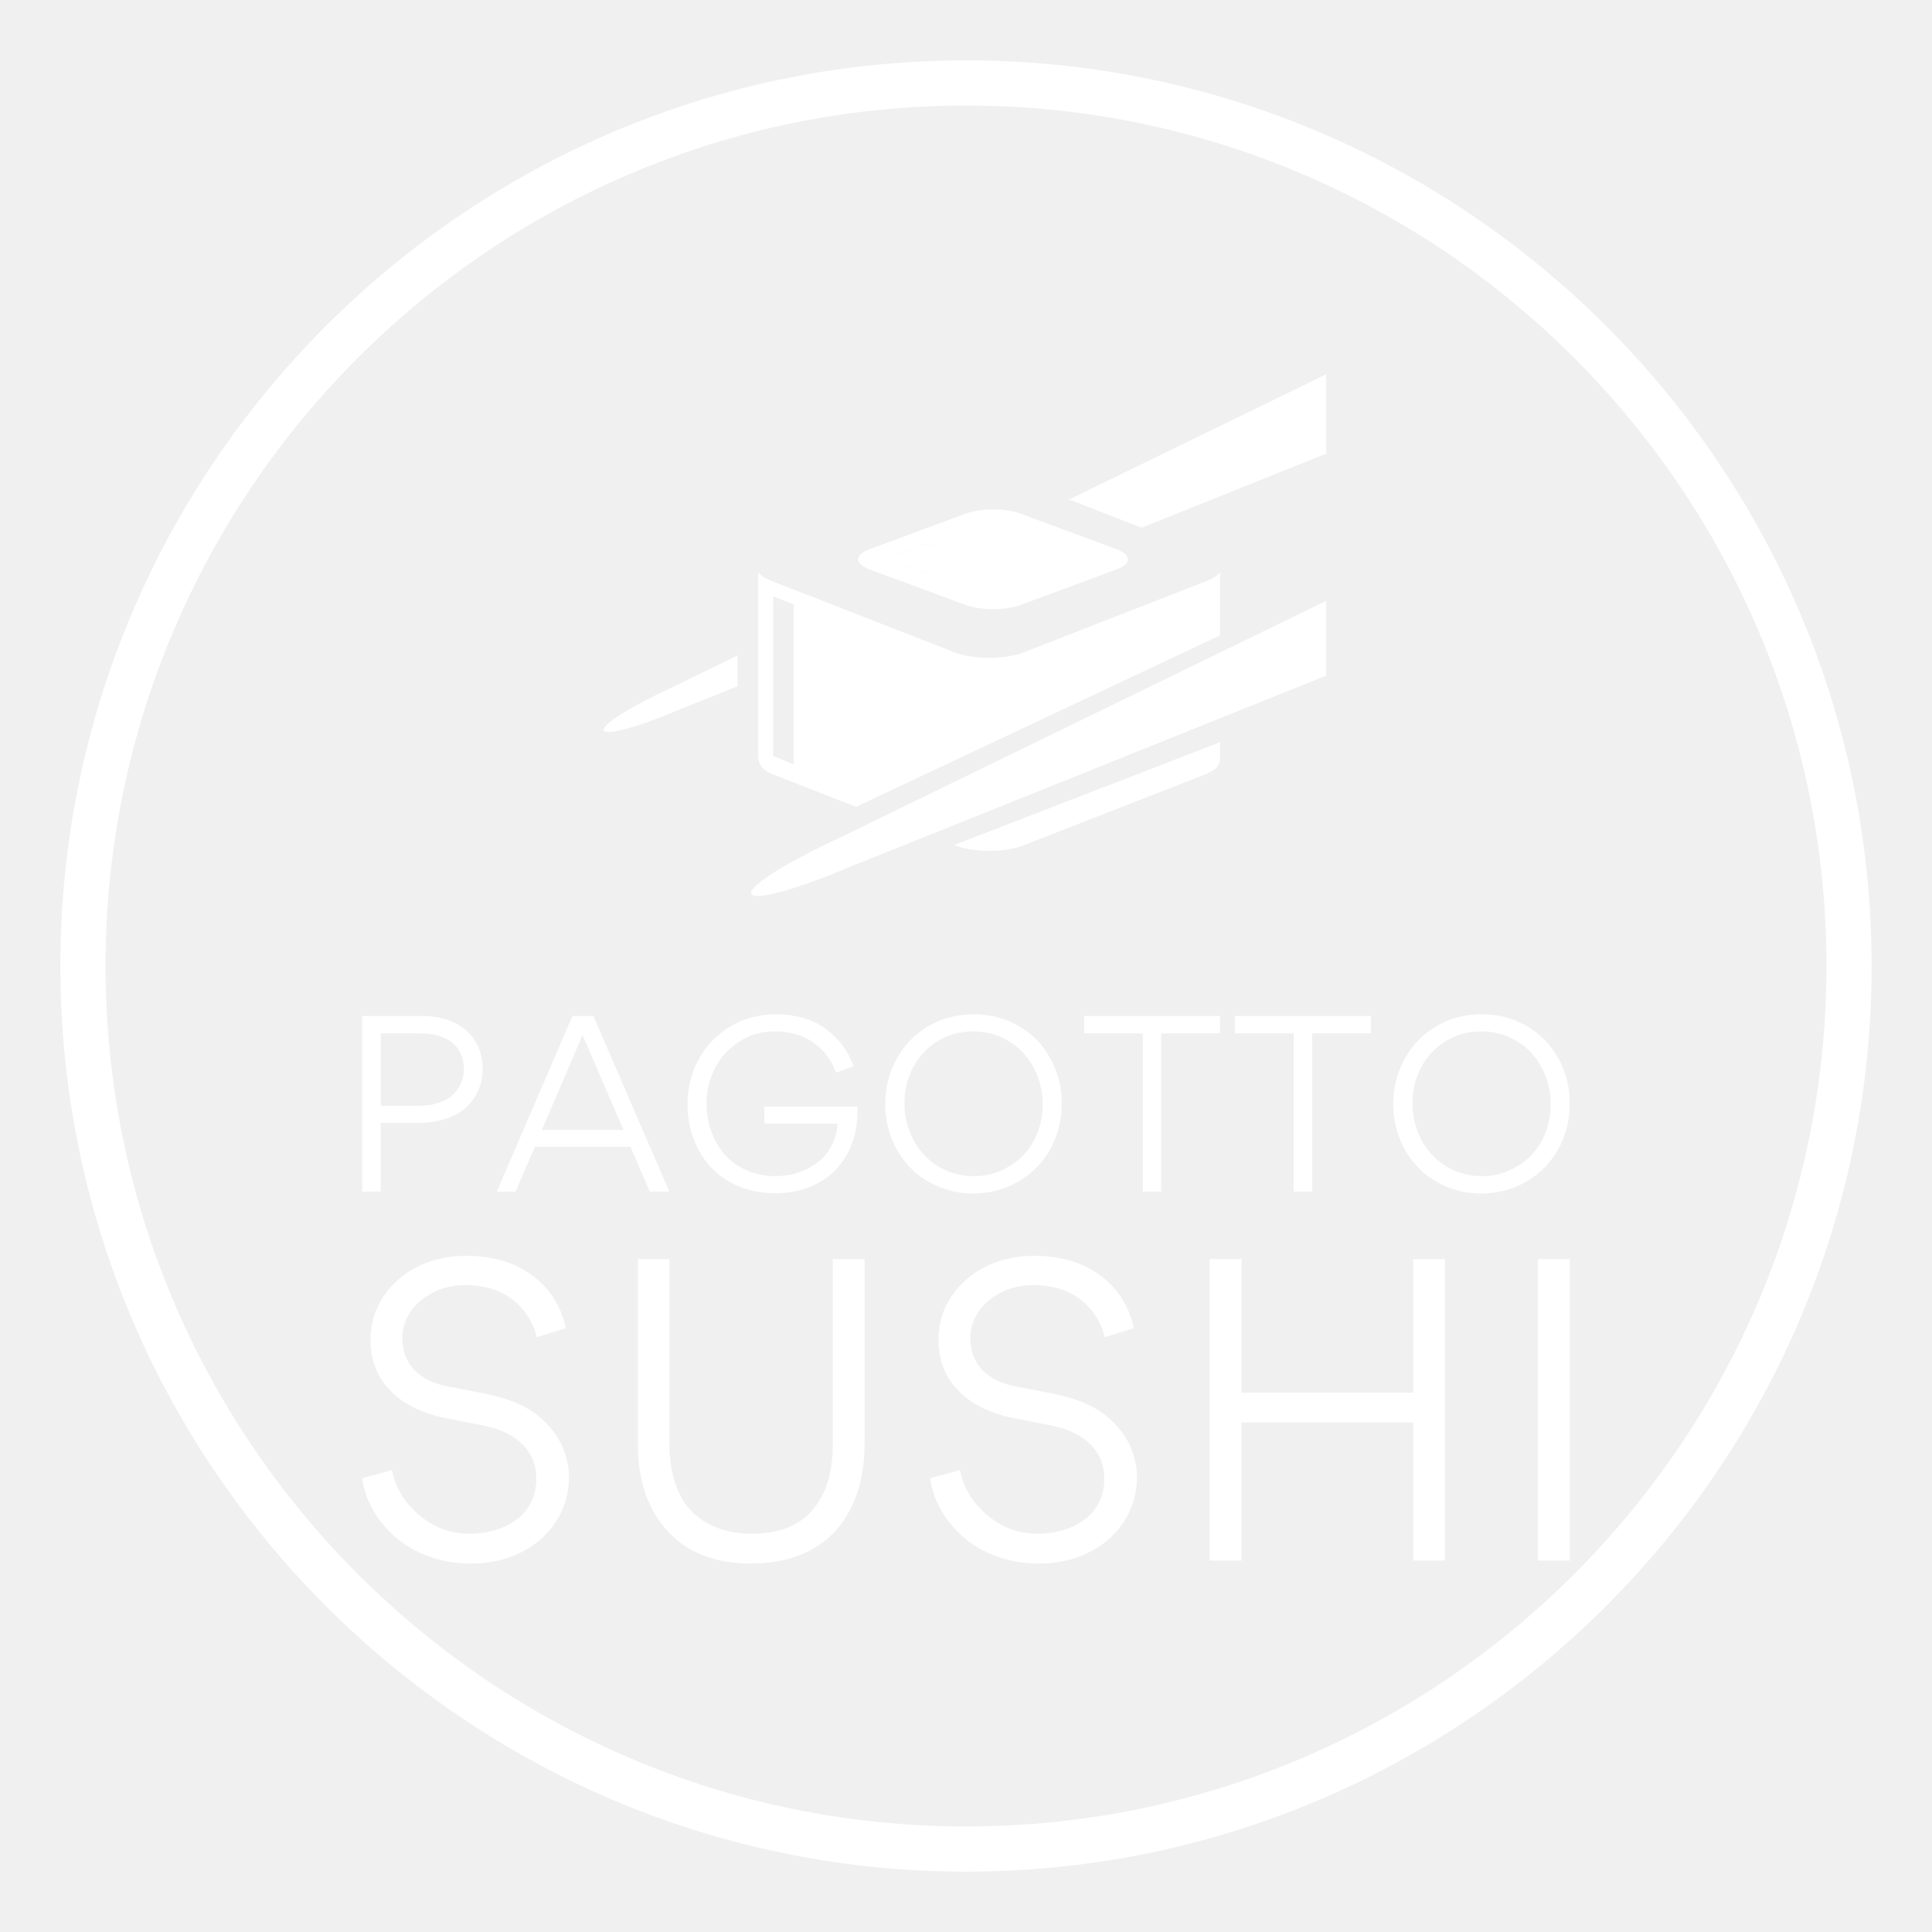
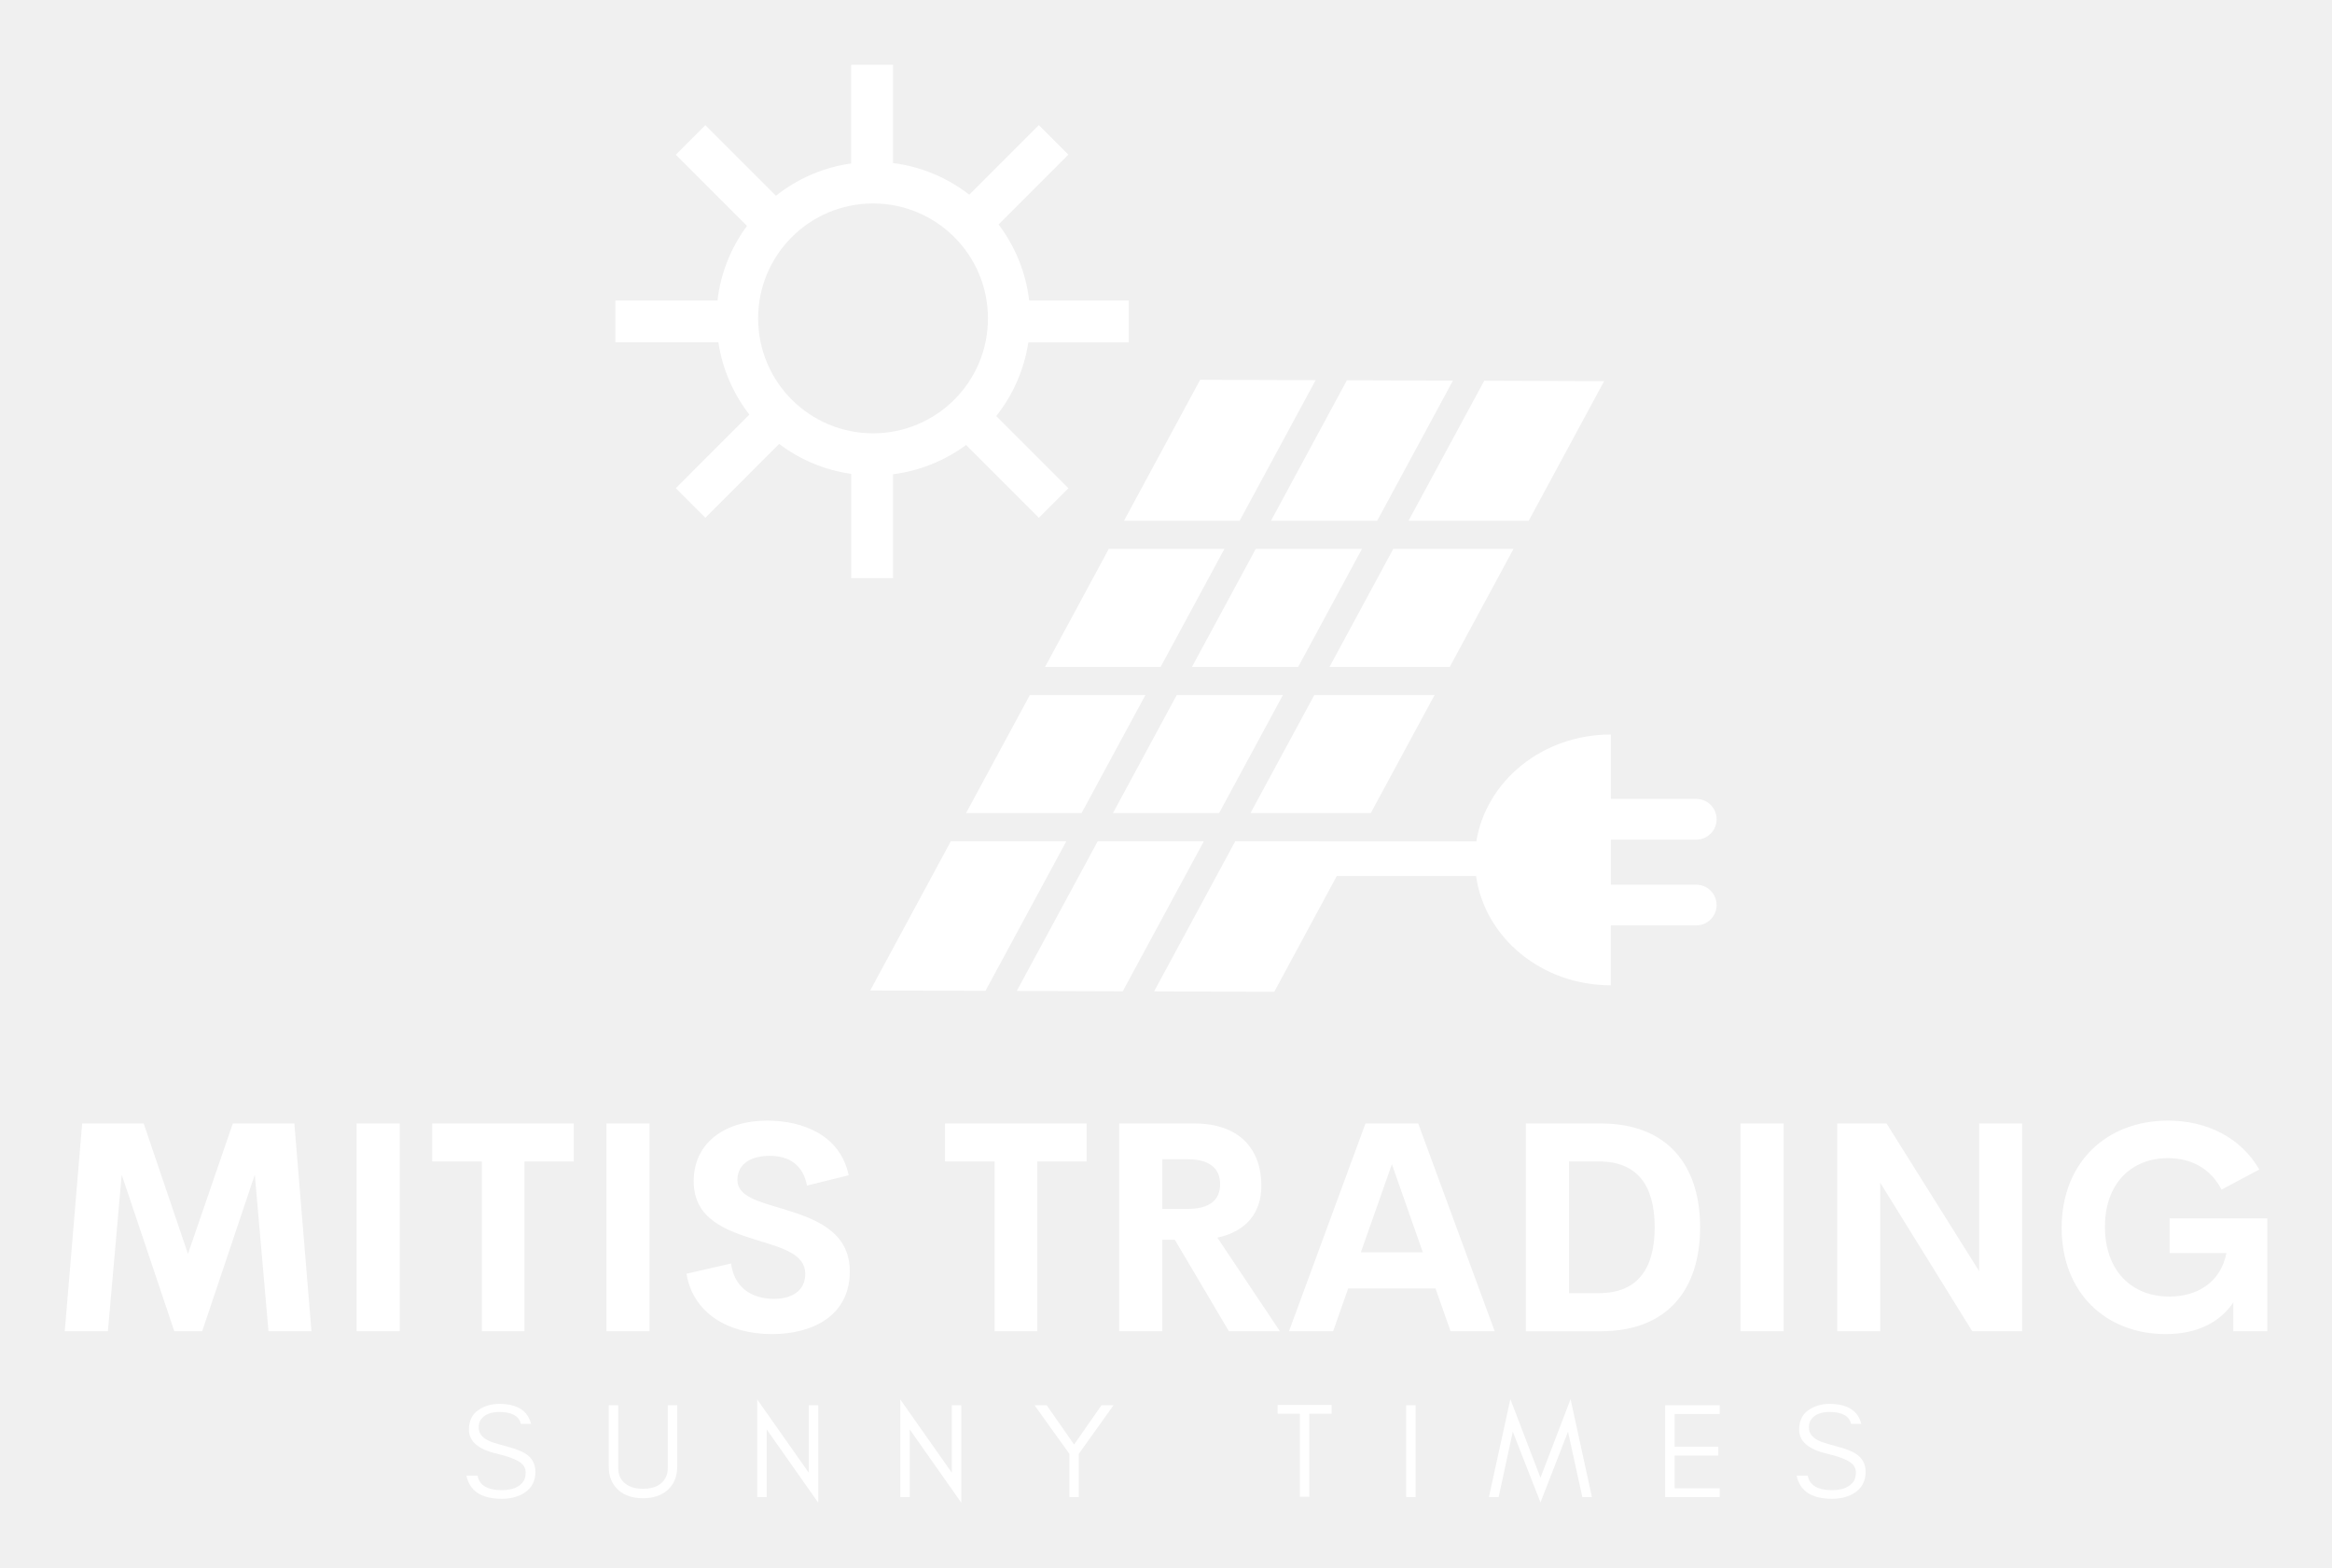
- <svg xmlns="http://www.w3.org/2000/svg" version="1.1" width="3200" height="3200" viewBox="0 0 3200 3200">
-   <g transform="scale(10) translate(10, 10)">
-     <defs id="SvgjsDefs1353" />
-     <g id="SvgjsG1354" featureKey="rootContainer" transform="matrix(1.4962,0,0,1.4962,0,0)" fill="#fff">
-       <path d="M100.254 0C44.974 0 0 44.974 0 100.254s44.974 100.254 100.254 100.254c55.28 0 100.254-44.974 100.254-100.254S155.534 0 100.254 0zm0 195.508C47.731 195.508 5 152.777 5 100.254S47.731 5 100.254 5s95.254 42.73 95.254 95.254-42.731 95.254-95.254 95.254z" />
-     </g>
-     <g id="SvgjsG1355" featureKey="symbolFeature-0" transform="matrix(1.198784,0,0,1.198784,89.77956,30.5106)" fill="#fff">
+ <svg xmlns="http://www.w3.org/2000/svg" version="1.1" width="3176.471" height="2135.135" viewBox="0 0 3176.471 2135.135">
+   <g transform="scale(8.823529) translate(10, 10)">
+     <defs id="SvgjsDefs7559">
+       <linearGradient id="SvgjsLinearGradient7566">
+         <stop id="SvgjsStop7567" stop-color="#b88746" offset="0" />
+         <stop id="SvgjsStop7568" stop-color="#fdf5a6" offset="1" />
+       </linearGradient>
+       <linearGradient id="SvgjsLinearGradient7569">
+         <stop id="SvgjsStop7570" stop-color="#b88746" offset="0" />
+         <stop id="SvgjsStop7571" stop-color="#fdf5a6" offset="1" />
+       </linearGradient>
+       <linearGradient id="SvgjsLinearGradient7572">
+         <stop id="SvgjsStop7573" stop-color="#b88746" offset="0" />
+         <stop id="SvgjsStop7574" stop-color="#fdf5a6" offset="1" />
+       </linearGradient>
+     </defs>
+     <g id="SvgjsG7560" featureKey="JQyOZB-0" transform="matrix(3.375896,0,0,3.375896,85,-12.43343)" fill="#fff">
      <g>
-         <path d="M40.154,43.807l3.909,1.446c0.605,0.225,1.592,0.225,2.197,0l3.91-1.446c0.605-0.223,0.605-0.589,0-0.812   l-3.91-1.448c-0.605-0.222-1.593-0.222-2.197,0l-3.909,1.448C39.55,43.218,39.55,43.584,40.154,43.807z" />
-         <path d="M33.27,81.744c0,0,0,0,0.585-0.258c-0.585,0.258-1.158,0.52-1.72,0.779c-1.251,0.582-2.441,1.161-3.547,1.729   c-5.04,2.582-8.376,4.896-8.016,5.71c0.361,0.812,4.316-0.104,9.612-2.11c1.165-0.438,2.392-0.931,3.661-1.469   c0.572-0.242,1.152-0.492,1.735-0.752c-0.583,0.26-0.583,0.26-0.583,0.26c-0.635,0.271,1.118-0.421,3.892-1.533L100,59.559V49.223   L37.024,79.887C34.332,81.199,32.645,82.033,33.27,81.744z" />
-         <path d="M48.65,82.99c2.642,1.033,6.923,1.033,9.563,0l24.975-9.746c1.435-0.561,2.096-1.211,2.142-2.066v0.081l0.008-2.505   L48.584,82.965L48.65,82.99z" />
-         <path d="M72.379,31.374c-2.021,0.986-5.332,2.597-7.355,3.582l-0.537,0.263l9.998,3.903c0.406-0.162,0.789-0.317,1.134-0.454   L100,28.876v-10.95L72.379,31.374z" />
-         <path d="M9.76,61.128c0,0,0,0,0.441-0.192c-0.441,0.192-0.873,0.392-1.297,0.588c-0.94,0.436-1.836,0.873-2.669,1.3   c-3.792,1.944-6.303,3.684-6.031,4.298c0.272,0.613,3.249-0.079,7.233-1.588c0.876-0.33,1.8-0.7,2.755-1.106   c0.43-0.183,0.866-0.37,1.306-0.565c-0.44,0.195-0.44,0.195-0.44,0.195c-0.477,0.205,0.843-0.314,2.931-1.154l4.684-1.881v-4.254   l-6.09,2.963C10.56,60.717,9.289,61.348,9.76,61.128z" />
-         <path d="M36.887,44.873l4.417,1.635l7.7,2.848l1.221,0.453c2.062,0.763,5.439,0.763,7.501,0l13.338-4.936   c2.058-0.764,2.058-2.013-0.004-2.776l-2.074-0.768l-9.688-3.584l-1.573-0.583c-2.062-0.764-5.438-0.764-7.5,0l-13.337,4.937   C34.825,42.861,34.825,44.11,36.887,44.873z M40.154,42.995l3.909-1.448c0.604-0.222,1.592-0.222,2.197,0l3.91,1.448   c0.605,0.223,0.605,0.589,0,0.812l-3.91,1.446c-0.605,0.225-1.592,0.225-2.197,0l-3.909-1.446   C39.55,43.584,39.55,43.218,40.154,42.995z" />
-         <path d="M23.677,73.244L35.04,77.68l4.745-2.234l45.551-21.456v-8.741c-0.301,0.438-0.886,0.854-1.771,1.198l-25.291,9.869   c-2.672,1.045-7.008,1.045-9.685,0l-8.583-3.349l-6.647-2.595l-10.064-3.925c-0.881-0.346-1.468-0.762-1.767-1.2v10.888v4.252   v10.503C21.598,71.764,22.036,72.605,23.677,73.244z M23.598,48.603l2.812,1.113V71.82l-2.812-1.168V48.603z" />
+         <path d="M23.476,16.375v-1.911h-4.555c-0.15-1.298-0.651-2.487-1.397-3.478l3.19-3.193l-1.35-1.35l-3.182,3.18   c-0.99-0.768-2.185-1.282-3.488-1.446V3.683h-1.912v4.512c-1.289,0.183-2.466,0.704-3.44,1.479L4.114,6.444L2.762,7.797   l3.256,3.253c-0.722,0.98-1.203,2.145-1.35,3.414H0v1.911h4.708c0.188,1.233,0.688,2.362,1.419,3.305l-3.364,3.365l1.351,1.352   l3.374-3.375c0.946,0.711,2.071,1.195,3.295,1.369v4.769h1.912v-4.751c1.24-0.157,2.378-0.631,3.341-1.338l3.328,3.328l1.351-1.352   l-3.299-3.3c0.759-0.957,1.275-2.109,1.467-3.37H23.476L23.476,16.375z M11.782,20.536c-2.902,0-5.255-2.352-5.255-5.257   c0-2.901,2.352-5.254,5.255-5.254c2.903,0,5.255,2.353,5.255,5.254C17.038,18.184,14.685,20.536,11.782,20.536z" />
+       </g>
+       <g>
+         <g>
+           <polygon points="27.85,25.821 22.563,25.821 19.648,31.218 24.933,31.218   " />
+           <polygon points="34.836,24.533 38.3,18.127 33.451,18.11 29.98,24.533   " />
+           <polygon points="34.14,25.821 29.283,25.821 26.366,31.218 31.223,31.218   " />
+           <polygon points="22.753,37.902 27.607,37.902 30.524,32.506 25.669,32.506   " />
+           <polygon points="22.056,39.19 18.355,46.036 23.201,46.052 26.91,39.19   " />
+           <polygon points="24.236,32.506 18.952,32.506 16.036,37.902 21.318,37.902   " />
+           <polygon points="15.34,39.19 11.653,46.015 16.923,46.031 20.622,39.19   " />
+           <polygon points="37.459,32.506 31.959,32.506 29.042,37.902 34.543,37.902   " />
+           <polygon points="32.021,18.106 26.74,18.088 23.259,24.533 28.547,24.533   " />
+           <polygon points="41.766,24.533 45.214,18.15 39.731,18.131 36.27,24.533   " />
+           <polygon points="41.07,25.821 35.572,25.821 32.655,31.218 38.154,31.218   " />
+           <path d="M49.426,41.178h-3.905v-2.062h3.905c0.515,0,0.931-0.417,0.931-0.931s-0.416-0.931-0.931-0.931h-3.905v-2.944    c-3.132,0-5.699,2.122-6.151,4.885L28.346,39.19l-3.712,6.866l5.495,0.019l2.859-5.294h6.369c0.398,2.812,2.989,4.997,6.163,4.997    v-2.74h3.905c0.515,0,0.931-0.416,0.931-0.93C50.356,41.594,49.94,41.178,49.426,41.178z" />
+         </g>
      </g>
    </g>
-     <g id="SvgjsG1356" featureKey="nameFeature-0" transform="matrix(0.9973968,0,0,0.9973968,45.97052,147.4675)" fill="#fff">
-       <path d="M13.32 28.6 l-6.2 0 l0 11.4 l-3.08 0 l0 -29.16 l9.76 0 c7.12 -0.04 10.24 4.24 10.24 8.76 c0 2.52 -0.96 4.72 -2.68 6.36 c-1.76 1.64 -4.6 2.64 -8.04 2.64 z M13.56 13.72 l-6.44 0 l0 12.04 l6.28 0 c2.6 0 4.64 -0.76 5.8 -1.96 c1.16 -1.16 1.72 -2.6 1.72 -4.12 c0 -2.84 -1.64 -5.96 -7.36 -5.96 z M51.787 40 l-3.2 -7.44 l-15.88 0 l-3.2 7.44 l-3.12 0 l12.56 -29.16 l3.48 0 l12.6 29.16 l-3.24 0 z M47.427 29.76 l-6.8 -15.76 l-6.76 15.76 l13.56 0 z M85.614 19.2 l-2.92 1.04 c-0.36 -1.04 -0.84 -2.12 -2 -3.44 c-0.56 -0.6 -1.2 -1.2 -1.92 -1.68 c-1.44 -1 -3.68 -1.72 -6.12 -1.72 c-2.2 0 -4.16 0.52 -5.92 1.64 s-3.12 2.56 -4.08 4.4 c-0.96 1.8 -1.44 3.76 -1.44 5.92 c0 3.28 1.12 6.32 3.04 8.52 c1.96 2.2 5 3.56 8.44 3.56 c2.6 0 5.08 -0.84 6.96 -2.28 s3.16 -3.76 3.32 -6.44 l-12.16 0 l0 -2.84 l15.44 0 l0 1.12 c0 3.68 -1.32 7 -3.6 9.4 c-2.32 2.4 -5.88 3.88 -10 3.88 c-4.36 0 -8.16 -1.6 -10.64 -4.24 s-3.96 -6.4 -3.96 -10.52 c0 -2.76 0.64 -5.32 1.92 -7.6 s3.04 -4.08 5.28 -5.4 s4.76 -1.96 7.48 -1.96 c3.44 0 6.48 0.96 8.56 2.64 c2.12 1.64 3.52 3.64 4.32 6 z M120.201 25.36 c0 2.76 -0.64 5.28 -1.88 7.56 c-1.28 2.28 -3.04 4.08 -5.28 5.4 c-2.28 1.32 -4.76 2 -7.56 2 c-2.04 0 -3.96 -0.4 -5.8 -1.16 c-1.8 -0.76 -3.36 -1.8 -4.64 -3.16 c-1.28 -1.28 -2.28 -2.84 -3.04 -4.68 c-0.72 -1.84 -1.12 -3.76 -1.12 -5.8 c0 -2.76 0.64 -5.28 1.92 -7.56 c1.24 -2.28 3 -4.12 5.28 -5.44 c2.24 -1.32 4.76 -1.96 7.52 -1.96 c2.04 0 3.96 0.36 5.8 1.12 c1.8 0.8 3.36 1.84 4.64 3.12 c1.28 1.36 2.32 2.92 3.04 4.72 c0.76 1.84 1.12 3.76 1.12 5.84 z M117.041 25.52 c0 -3.28 -1.2 -6.32 -3.2 -8.52 s-5 -3.6 -8.36 -3.6 c-2.16 0 -4.12 0.56 -5.88 1.6 c-1.76 1.12 -3.12 2.56 -4.08 4.36 c-0.96 1.84 -1.44 3.84 -1.44 6 c0 3.24 1.2 6.32 3.2 8.48 c2 2.2 5 3.6 8.32 3.6 c2.16 0 4.12 -0.56 5.88 -1.64 c1.8 -1.04 3.16 -2.52 4.12 -4.32 s1.44 -3.8 1.44 -5.96 z M136.708 13.72 l0 26.28 l-3.04 0 l0 -26.28 l-9.76 0 l0 -2.88 l22.56 0 l0 2.88 l-9.76 0 z M161.775 13.72 l0 26.28 l-3.04 0 l0 -26.28 l-9.76 0 l0 -2.88 l22.56 0 l0 2.88 l-9.76 0 z M204.562 25.36 c0 2.76 -0.64 5.28 -1.88 7.56 c-1.28 2.28 -3.04 4.08 -5.28 5.4 c-2.28 1.32 -4.76 2 -7.56 2 c-2.04 0 -3.96 -0.4 -5.8 -1.16 c-1.8 -0.76 -3.36 -1.8 -4.64 -3.16 c-1.28 -1.28 -2.28 -2.84 -3.04 -4.68 c-0.72 -1.84 -1.12 -3.76 -1.12 -5.8 c0 -2.76 0.64 -5.28 1.92 -7.56 c1.24 -2.28 3 -4.12 5.28 -5.44 c2.24 -1.32 4.76 -1.96 7.52 -1.96 c2.04 0 3.96 0.36 5.8 1.12 c1.8 0.8 3.36 1.84 4.64 3.12 c1.28 1.36 2.32 2.92 3.04 4.72 c0.76 1.84 1.12 3.76 1.12 5.84 z M201.402 25.52 c0 -3.28 -1.2 -6.32 -3.2 -8.52 s-5 -3.6 -8.36 -3.6 c-2.16 0 -4.12 0.56 -5.88 1.6 c-1.76 1.12 -3.12 2.56 -4.08 4.36 c-0.96 1.84 -1.44 3.84 -1.44 6 c0 3.24 1.2 6.32 3.2 8.48 c2 2.2 5 3.6 8.32 3.6 c2.16 0 4.12 -0.56 5.88 -1.64 c1.8 -1.04 3.16 -2.52 4.12 -4.32 s1.44 -3.8 1.44 -5.96 z" />
+     <g id="SvgjsG7561" featureKey="SbCDzn-0" transform="matrix(2.272436,0,0,2.272436,-2.818435,150.0625)" fill="#fff">
+       <path d="M17.998 20 l-2.92 0 l-0.928 -10.635 l-3.574 10.635 l-1.895 0 l-3.574 -10.635 l-0.938 10.635 l-2.93 0 l1.182 -14.111 l4.18 0 l3.008 8.857 l3.047 -8.857 l4.18 0 z M21.064 20 l0 -14.111 l2.93 0 l0 14.111 l-2.93 0 z M35.821 5.889 l0 2.578 l-3.35 0 l0 11.533 l-2.9 0 l0 -11.533 l-3.369 0 l0 -2.578 l9.619 0 z M38.037 20 l0 -14.111 l2.93 0 l0 14.111 l-2.93 0 z M49.297 20.195 c-3.027 0 -5.391 -1.455 -5.82 -4.102 l3.027 -0.693 c0.195 1.582 1.357 2.402 2.91 2.402 c1.191 0 2.139 -0.527 2.129 -1.719 c-0.01 -1.328 -1.572 -1.748 -3.291 -2.275 c-2.07 -0.645 -4.287 -1.406 -4.287 -4.004 c0 -2.627 2.148 -4.111 4.981 -4.111 c2.481 0 4.981 1.006 5.547 3.711 l-2.832 0.703 c-0.264 -1.406 -1.211 -2.022 -2.539 -2.022 c-1.182 0 -2.188 0.488 -2.188 1.65 c0 1.084 1.387 1.445 2.988 1.924 c2.129 0.645 4.648 1.465 4.648 4.277 c0 2.998 -2.51 4.258 -5.273 4.258 z M70.655 5.889 l0 2.578 l-3.35 0 l0 11.533 l-2.9 0 l0 -11.533 l-3.369 0 l0 -2.578 l9.619 0 z M80.322 20 l-3.672 -6.211 l-0.85 0 l0 6.211 l-2.93 0 l0 -14.111 l5.117 0 c3.193 0 4.541 1.885 4.541 4.219 c0 1.895 -1.074 3.125 -2.988 3.535 l4.248 6.357 l-3.467 0 z M75.801 8.32 l0 3.369 l1.728 0 c1.562 0 2.197 -0.664 2.197 -1.68 c0 -1.006 -0.635 -1.69 -2.197 -1.69 l-1.728 0 z M95.381 20 l-1.025 -2.91 l-5.928 0 l-1.025 2.91 l-2.998 0 l5.195 -14.111 l3.584 0 l5.195 14.111 l-2.998 0 z M89.287 14.639 l4.209 0 l-2.1 -5.986 z M100.498 20 l0 -14.111 l5.107 0 c4.502 0 6.729 2.832 6.729 7.051 c0 4.229 -2.227 7.061 -6.729 7.061 l-5.107 0 z M103.428 17.412 l2.031 0 c2.598 0 3.789 -1.621 3.789 -4.473 s-1.191 -4.473 -3.789 -4.473 l-2.031 0 l0 8.945 z M115.078 20 l0 -14.111 l2.93 0 l0 14.111 l-2.93 0 z M131.289 5.889 l2.92 0 l0 14.111 l-3.389 0 l-6.25 -10.088 l0 10.088 l-2.92 0 l0 -14.111 l3.35 0 l6.289 10.029 l0 -10.029 z M143.965 20.195 c-4.072 0 -7.07 -2.812 -7.07 -7.217 c0 -4.463 3.066 -7.285 7.217 -7.285 c2.725 0 4.981 1.201 6.211 3.32 l-2.568 1.367 c-0.742 -1.445 -2.07 -2.139 -3.643 -2.139 c-2.441 0 -4.277 1.68 -4.277 4.668 c0 2.881 1.719 4.736 4.385 4.736 c1.807 0 3.467 -0.898 3.867 -2.959 l-3.857 0 l0 -2.353 l6.631 0 l0 7.666 l-2.305 0 l0 -1.953 c-0.908 1.338 -2.432 2.148 -4.59 2.148 z" />
    </g>
-     <g id="SvgjsG1357" featureKey="nameFeature-1" transform="matrix(1.712505,0,0,1.712505,46.91749,179.9845)" fill="#fff">
-       <path d="M12.12 40.28 c-2.76 0 -5.4 -1.04 -7.12 -2.56 c-1.8 -1.56 -2.96 -3.64 -3.2 -5.68 l2.88 -0.8 c0.32 1.72 1.2 3.16 2.64 4.36 c1.4 1.2 3 1.8 4.8 1.8 c1.68 0 3.24 -0.4 4.48 -1.28 c1.24 -0.84 2.04 -2.28 2.04 -4.04 c0 -2.04 -1.08 -3.36 -2.44 -4.16 c-0.96 -0.56 -1.8 -0.8 -2.76 -1 l-3.84 -0.76 c-0.8 -0.16 -1.64 -0.44 -2.56 -0.84 c-0.92 -0.44 -1.72 -0.96 -2.4 -1.64 c-1.36 -1.32 -2.04 -3 -2.04 -5.04 c0 -1.6 0.44 -3.04 1.32 -4.28 c0.88 -1.28 2 -2.2 3.4 -2.88 c1.4 -0.64 2.88 -0.96 4.52 -0.96 c6.28 0 9.04 3.88 9.64 7 l-2.8 0.88 c-0.48 -2.08 -2.36 -5.04 -6.88 -5.04 c-3.12 -0.08 -6.16 2.12 -6.12 5.16 c0 2.24 1.4 4.04 4.24 4.6 l3.68 0.72 c2.48 0.48 4.4 1.32 5.68 2.56 c0.88 0.8 1.52 1.72 1.92 2.68 c0.4 1 0.6 1.88 0.6 2.68 c0.04 5.12 -4.28 8.64 -9.68 8.52 z M47.307 10.84 l3.08 0 l0 17.76 c0 3.68 -1 6.56 -2.88 8.6 c-1.92 2.04 -4.64 3.08 -8.12 3.08 c-3.44 0 -6.16 -1.04 -8.04 -3.12 c-1.92 -2.08 -2.88 -4.84 -2.88 -8.36 l0 -17.96 l3.04 0 l0 17.8 c0 3.08 0.88 5.44 2.32 6.76 c1.48 1.36 3.36 2 5.72 2 c2.48 0 4.4 -0.72 5.76 -2.24 c1.32 -1.52 2 -3.6 2 -6.36 l0 -17.96 z M67.054 40.28 c-2.76 0 -5.4 -1.04 -7.12 -2.56 c-1.8 -1.56 -2.96 -3.64 -3.2 -5.68 l2.88 -0.8 c0.32 1.72 1.2 3.16 2.64 4.36 c1.4 1.2 3 1.8 4.8 1.8 c1.68 0 3.24 -0.4 4.48 -1.28 c1.24 -0.84 2.04 -2.28 2.04 -4.04 c0 -2.04 -1.08 -3.36 -2.44 -4.16 c-0.96 -0.56 -1.8 -0.8 -2.76 -1 l-3.84 -0.76 c-0.8 -0.16 -1.64 -0.44 -2.56 -0.84 c-0.92 -0.44 -1.72 -0.96 -2.4 -1.64 c-1.36 -1.32 -2.04 -3 -2.04 -5.04 c0 -1.6 0.44 -3.04 1.32 -4.28 c0.88 -1.28 2 -2.2 3.4 -2.88 c1.4 -0.64 2.88 -0.96 4.52 -0.96 c6.28 0 9.04 3.88 9.64 7 l-2.8 0.88 c-0.48 -2.08 -2.36 -5.04 -6.88 -5.04 c-3.12 -0.08 -6.16 2.12 -6.12 5.16 c0 2.24 1.4 4.04 4.24 4.6 l3.68 0.72 c2.48 0.48 4.4 1.32 5.68 2.56 c0.88 0.8 1.52 1.72 1.92 2.68 c0.4 1 0.6 1.88 0.6 2.68 c0.04 5.12 -4.28 8.64 -9.68 8.52 z M103.441 40 l0 -13.36 l-16.6 0 l0 13.36 l-3.08 0 l0 -29.16 l3.08 0 l0 12.92 l16.6 0 l0 -12.92 l3.08 0 l0 29.16 l-3.08 0 z M115.508 40 l0 -29.16 l3.08 0 l0 29.16 l-3.08 0 z" />
+     <g id="SvgjsG7562" featureKey="m0CQaI-0" transform="matrix(1.041853,0,0,1.041853,61.22901,200.2698)" fill="#fff">
+       <path d="M5.278 13.585 c-2.774 -0.643 -4.161 -1.833 -4.159 -3.569 c0.001 -1.277 0.448 -2.233 1.341 -2.866 s1.943 -0.95 3.15 -0.95 c2.644 0 4.215 0.987 4.712 2.96 l-1.514 0 c-0.271 -1.173 -1.337 -1.76 -3.197 -1.76 c-1.313 0 -2.231 0.39 -2.753 1.169 c-0.198 0.288 -0.296 0.654 -0.294 1.099 c-0.004 0.833 0.45 1.478 1.359 1.935 c0.428 0.227 1.335 0.52 2.72 0.879 s2.39 0.759 3.015 1.201 c0.869 0.611 1.304 1.474 1.306 2.587 c-0.002 1.367 -0.543 2.401 -1.623 3.102 c-0.906 0.592 -2.027 0.888 -3.362 0.888 c-3.012 0 -4.758 -1.147 -5.238 -3.44 l1.655 0 c0.257 1.44 1.451 2.16 3.584 2.16 c1.521 0 2.583 -0.423 3.188 -1.268 c0.235 -0.328 0.353 -0.775 0.353 -1.342 s-0.219 -1.027 -0.657 -1.382 c-0.629 -0.513 -1.824 -0.981 -3.585 -1.403 z M31.976 15.5 c0 1.473 -0.48 2.633 -1.44 3.48 c-0.907 0.8 -2.113 1.2 -3.62 1.2 c-1.52 0 -2.733 -0.4 -3.64 -1.2 c-0.96 -0.847 -1.44 -2.007 -1.44 -3.48 l0 -9.1 l1.4 0 l0 9.3 c0 1.022 0.37 1.809 1.11 2.36 c0.644 0.48 1.501 0.72 2.57 0.72 c1.661 0 2.781 -0.56 3.36 -1.68 c0.2 -0.387 0.3 -0.853 0.3 -1.4 l0 -9.3 l1.4 0 l0 9.1 z M45.232 9.98 l0 10.02 l-1.4 0 l0 -14.46 l7.64 10.86 l0 -10 l1.4 0 l0 14.44 z M66.428 9.98 l0 10.02 l-1.4 0 l0 -14.46 l7.64 10.86 l0 -10 l1.4 0 l0 14.44 z M91.484 13.6 l0 6.401 l-1.4 0 l0 -6.397 l-5.16 -7.203 l1.8 0 l4.06 5.82 l4.06 -5.82 l1.78 0 z M120.936 7.66 l0 -1.3 l3.3 0 l1.4 0 l3.3 0 l0 1.3 l-3.3 0 l0 12.3 l-1.4 0 l0 -12.3 l-3.3 0 z M141.392 20 l-1.4 0 l0 -13.6 l1.4 0 l0 13.6 z M166.088 20 l-2.12 -9.68 l-4.08 10.48 l-4.1 -10.48 l-2.1 9.68 l-1.44 0 l3.18 -14.5 l4.46 11.64 l4.46 -11.64 l3.16 14.5 l-1.42 0 z M186.444 20 l-8.08 0 l0 -13.6 l8.08 0 l0 1.3 l-6.68 0 l0 4.84 l6.48 0 l0 1.32 l-6.48 0 l0 4.84 l6.68 0 l0 1.3 z M202.378 13.585 c-2.774 -0.643 -4.161 -1.833 -4.159 -3.569 c0.001 -1.277 0.448 -2.233 1.341 -2.866 s1.943 -0.95 3.15 -0.95 c2.644 0 4.215 0.987 4.712 2.96 l-1.514 0 c-0.271 -1.173 -1.337 -1.76 -3.197 -1.76 c-1.313 0 -2.231 0.39 -2.753 1.169 c-0.198 0.288 -0.296 0.654 -0.294 1.099 c-0.004 0.833 0.45 1.478 1.359 1.935 c0.428 0.227 1.335 0.52 2.72 0.879 s2.39 0.759 3.015 1.201 c0.869 0.611 1.304 1.474 1.306 2.587 c-0.002 1.367 -0.543 2.401 -1.623 3.102 c-0.906 0.592 -2.027 0.888 -3.362 0.888 c-3.012 0 -4.758 -1.147 -5.238 -3.44 l1.655 0 c0.257 1.44 1.451 2.16 3.584 2.16 c1.521 0 2.583 -0.423 3.188 -1.268 c0.235 -0.328 0.353 -0.775 0.353 -1.342 s-0.219 -1.027 -0.657 -1.382 c-0.629 -0.513 -1.824 -0.981 -3.585 -1.403 z" />
    </g>
  </g>
</svg>
